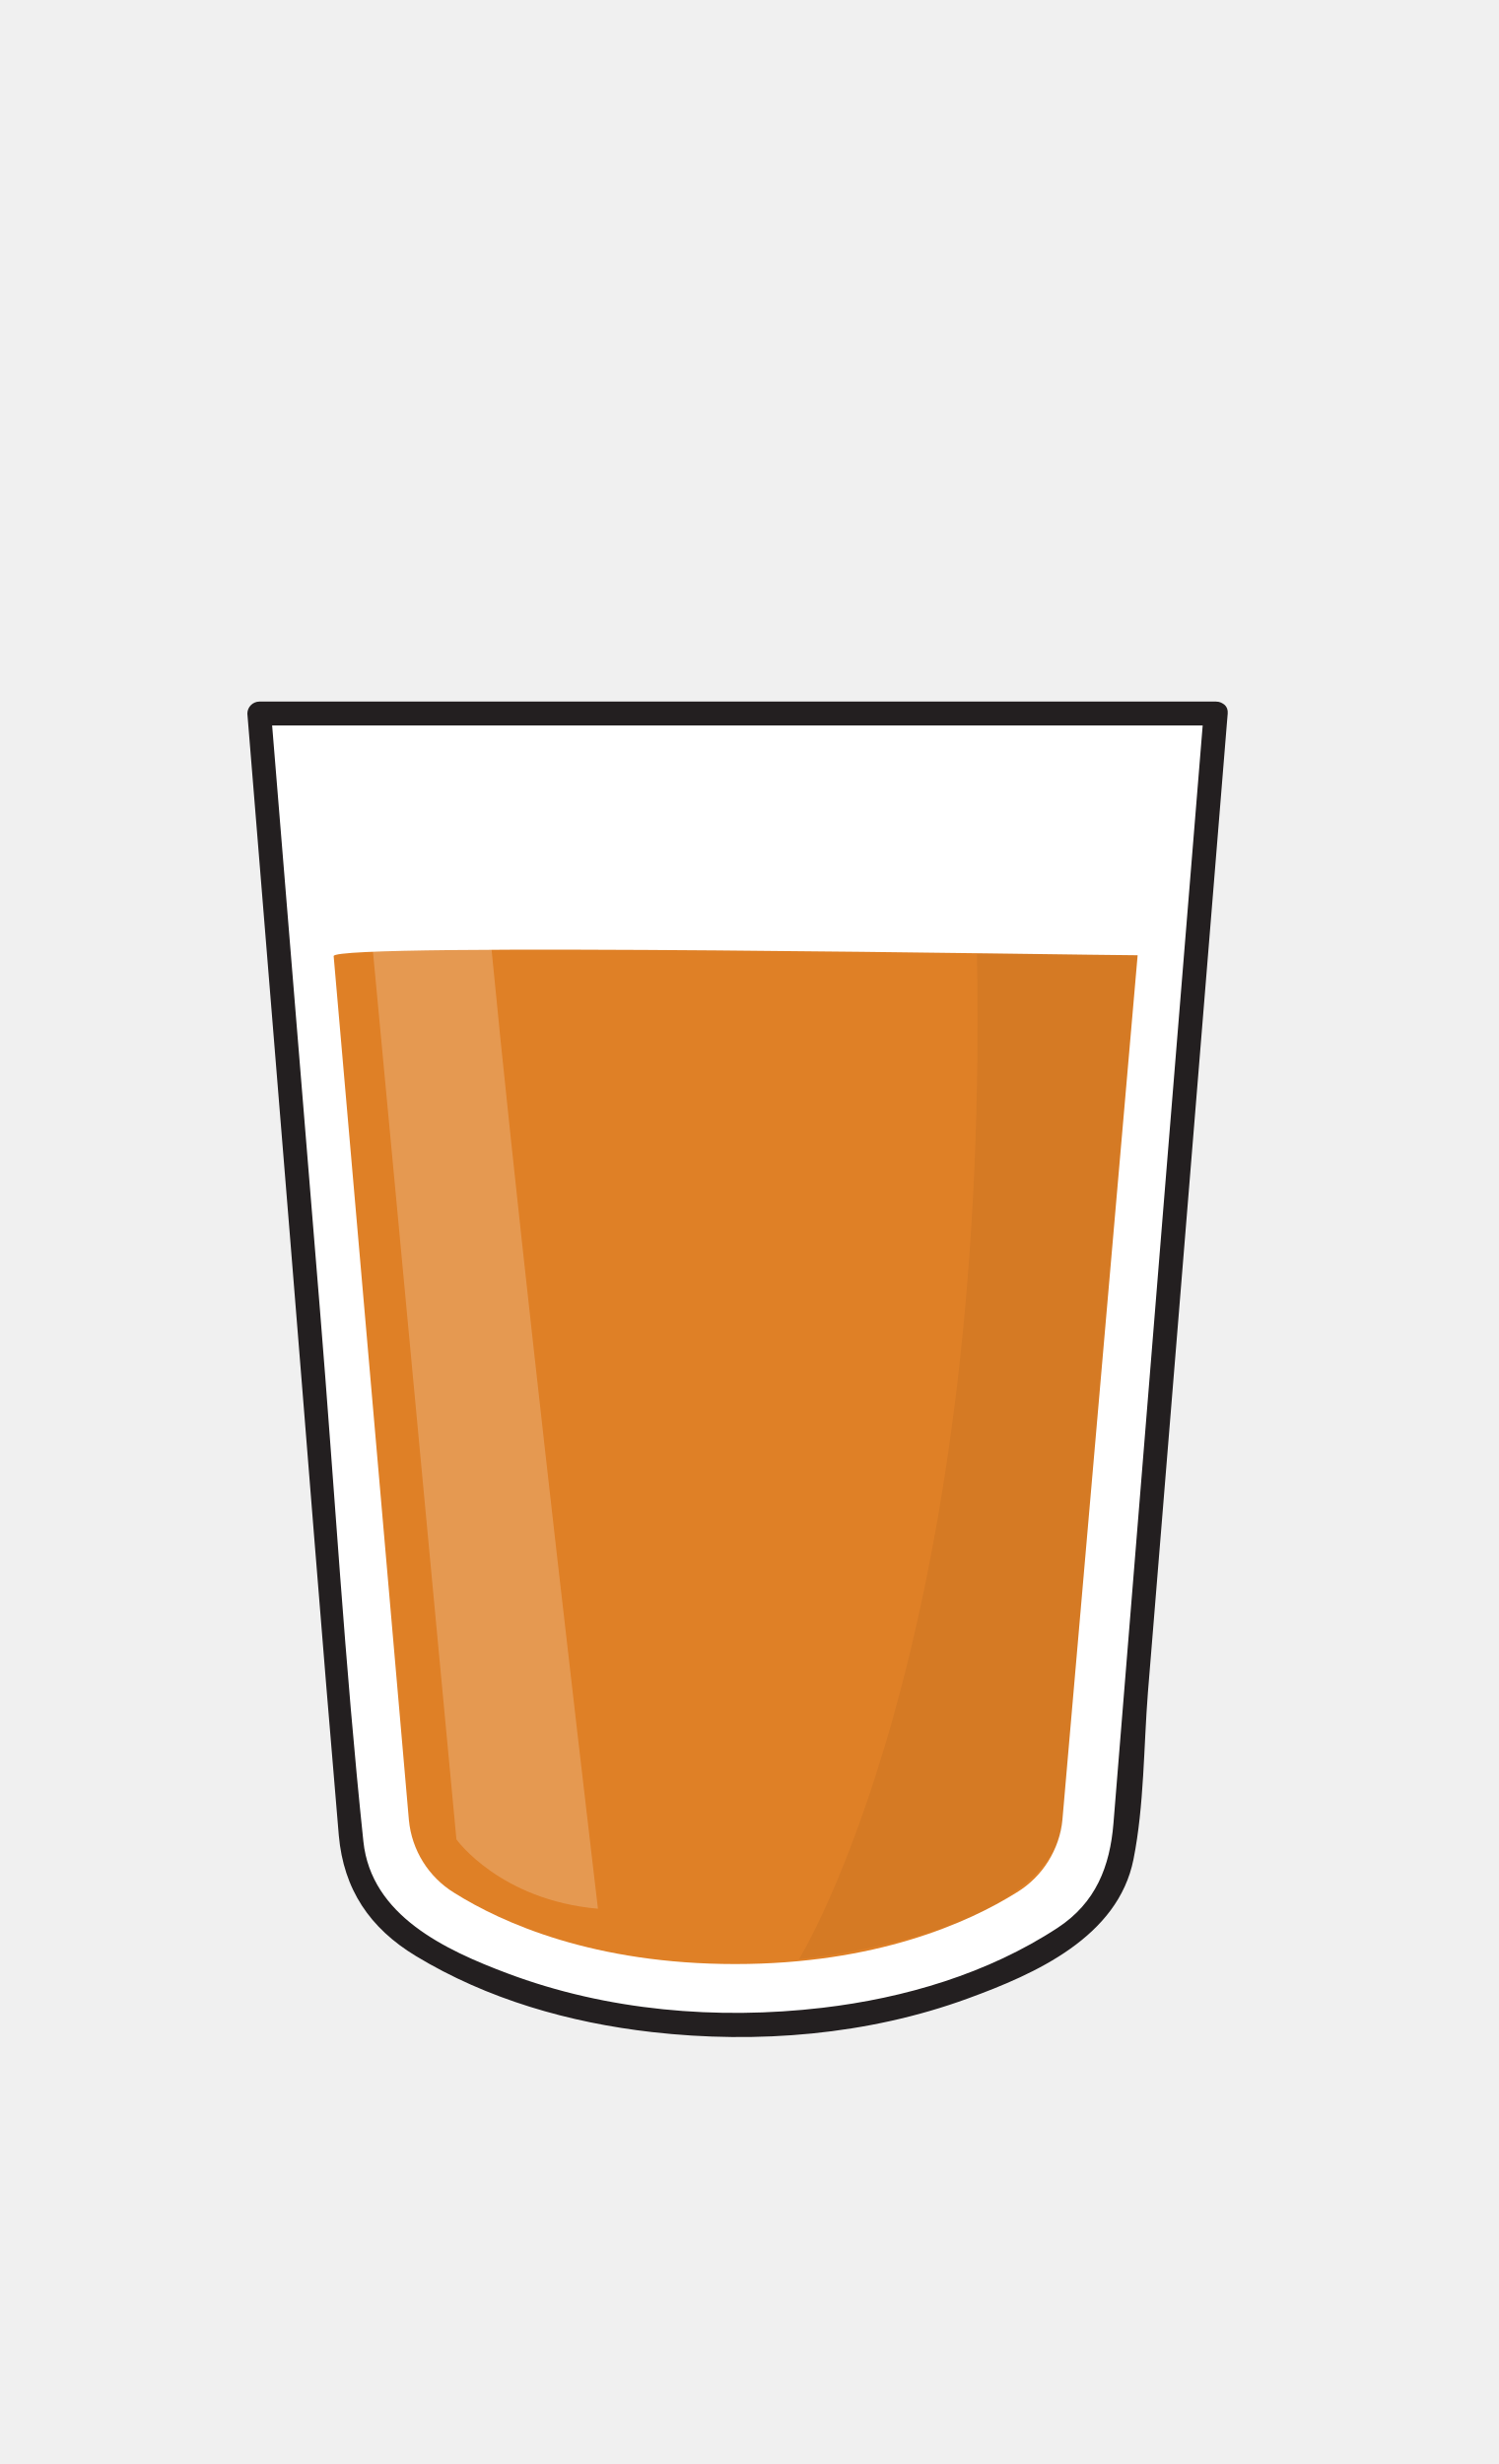
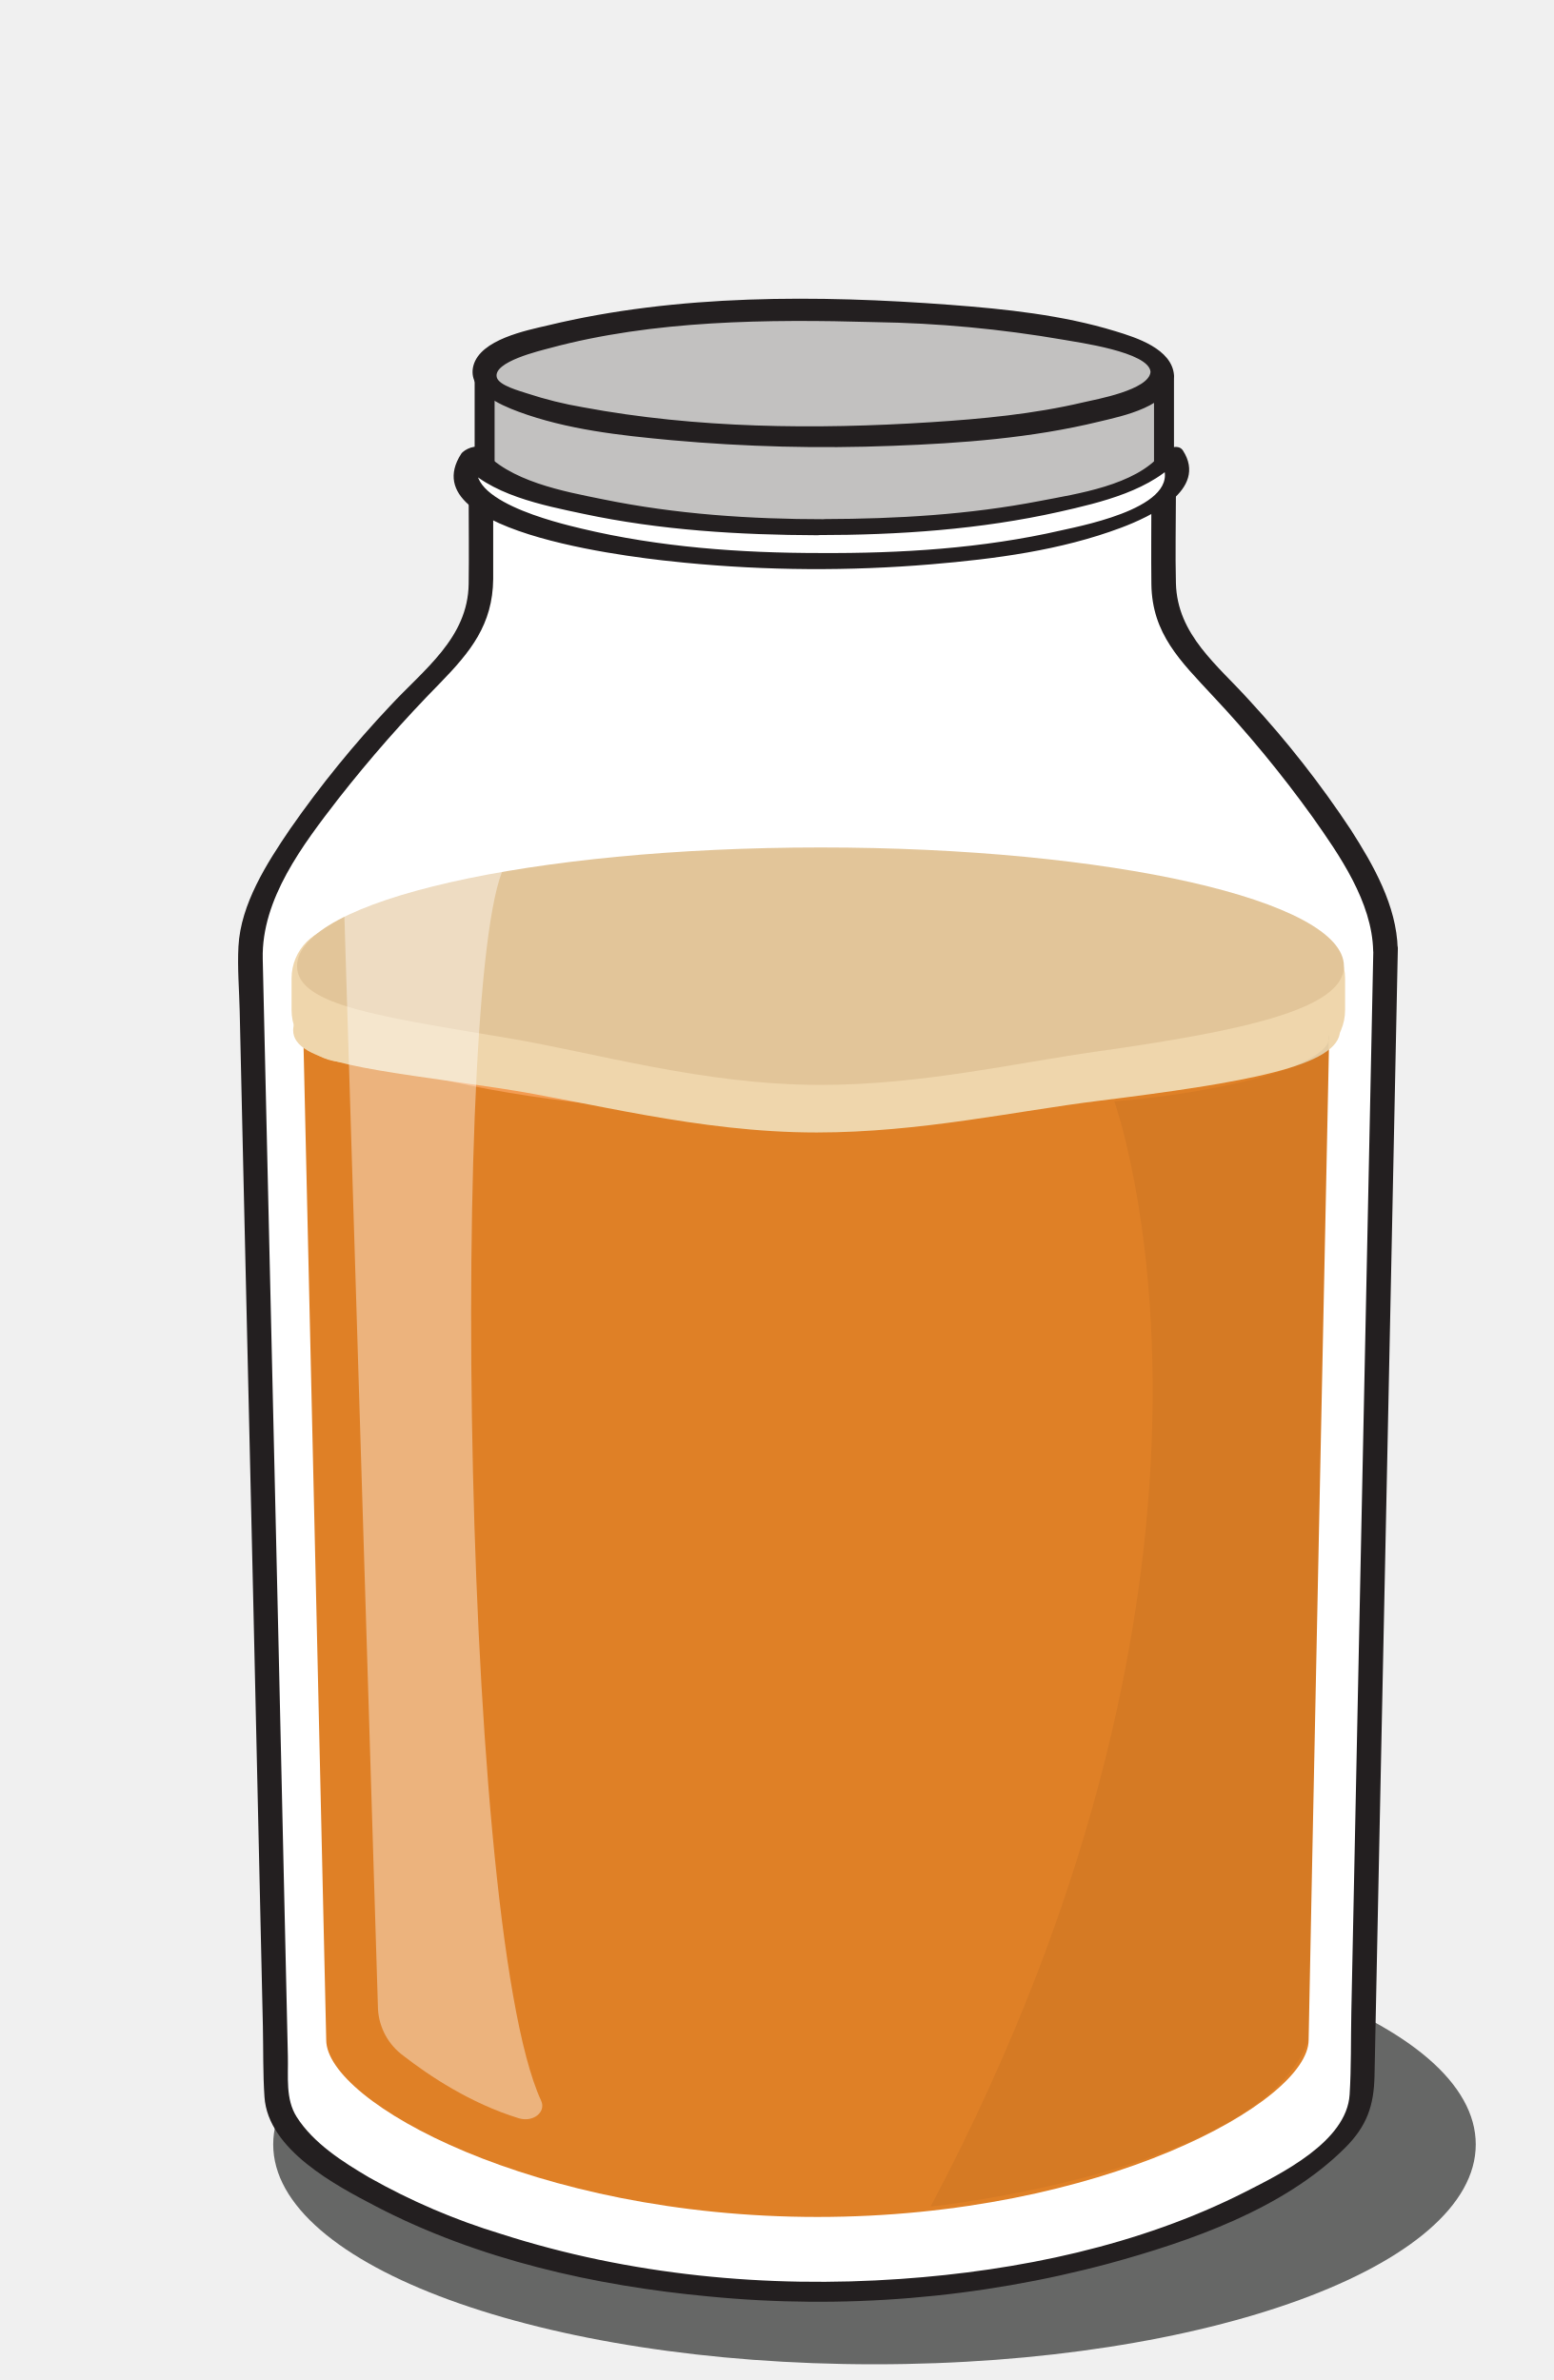
- <svg xmlns="http://www.w3.org/2000/svg" id="Layer_1" data-name="Layer 1" viewBox="0 0 311.45 512.17">
+ <svg xmlns="http://www.w3.org/2000/svg" id="Layer_1" data-name="Layer 1" viewBox="0 0 311.45 477.31">
  <defs>
-     <style>.cls-1,.cls-5{fill:#fff;}.cls-2{fill:#231f20;}.cls-3{fill:#df8026;}.cls-4{opacity:0.05;}.cls-5{opacity:0.2;}</style>
+     <style>.cls-1{fill:#666766;}.cls-10,.cls-2{fill:#fff;}.cls-3{fill:#231f20;}.cls-4{fill:#c2c1c0;}.cls-5{fill:#df8026;}.cls-6{fill:#f49c53;}.cls-7{fill:#efd6ac;}.cls-8{fill:#e2c599;}.cls-9{opacity:0.05;}.cls-10{opacity:0.4;}</style>
  </defs>
-   <path class="cls-1" d="M252.77,148.33H53.92L73.06,383.09a25.45,25.45,0,0,0,11.15,19.09c11.91,8,34.42,18.69,69,18.69S210.5,410,222.45,402.05a25.49,25.49,0,0,0,11.2-19.12Z" />
-   <path class="cls-2" d="M252.77,145.83H53.92a2.52,2.52,0,0,0-2.5,2.5L60.3,257.26c3.38,41.42,6.58,82.85,10.13,124.26,1,11.23,6.44,19.26,16,25.05,14.86,9,31.93,13.87,49.1,15.82,21.91,2.49,44.92.62,65.71-7,14-5.11,31.18-12.75,34.39-28.94,2.23-11.25,2.1-23.36,3-34.76l6.05-74.16,10.33-126.83.2-2.38c.26-3.21-4.74-3.19-5,0l-8.51,104.4L231.46,379c-.73,8.94-3.65,16.51-11.62,21.73-14.48,9.49-31.8,14.61-48.88,16.61-21.87,2.56-44.79.63-65.47-7.15-12.95-4.87-28.32-12-29.95-27.41-3.86-36.6-6-73.47-9-110.15l-10-122.18-.18-2.16-2.5,2.5H252.77C256,150.83,256,145.83,252.77,145.83Z" />
-   <path class="cls-3" d="M69.36,198.74,85,378.34a19.94,19.94,0,0,0,9.43,15.11c10.07,6.32,29.12,14.8,58.4,14.8s48.44-8.58,58.55-14.9a20,20,0,0,0,9.47-15.14l15.64-179.65C226.38,198.56,69.1,195.82,69.36,198.74Z" />
-   <path class="cls-4" d="M166.08,407.26s39.71-63.78,37-209.07l33.31.41-15.5,179.61S222.73,400.32,166.08,407.26Z" />
-   <path class="cls-5" d="M73.88,159l21,223.34s9,12.61,29.42,14.41c0,0-27.62-232.95-24.62-237.75C99.69,159,80.48,154.76,73.88,159Z" />
+   <ellipse class="cls-1" cx="175.34" cy="430.06" rx="120.56" ry="44.1" />
+   <path class="cls-2" d="M277.79,190.46c0-17.13-26.81-46.52-38.8-58.81a20,20,0,0,1-5.67-14V99.22H96.43v18.33a20,20,0,0,1-5.86,14.14c-12.44,12.41-40.36,42.12-40.36,58.77,0,0,5.24,229.54,5.24,230,0,13.7,46,39.18,108.79,39.18S273,434.13,273,420.43C273,419.89,277.79,190.46,277.79,190.46Z" />
+   <path class="cls-3" d="M280.25,190.28c-.23-8.65-4.85-16.77-9.4-23.87a203.37,203.37,0,0,0-20.23-25.82c-6.43-7.17-14.59-13.23-14.84-23.66-.15-6,0-11.93,0-17.89,0-1.3-1.21-1.77-2.33-1.77H96.56c-1.07,0-2.59,1-2.59,2.13,0,5.91.09,11.83,0,17.74-.16,10.82-9,17.13-15.77,24.45a215.07,215.07,0,0,0-20,24.62c-4.67,6.86-9.94,15.07-10.39,23.61-.23,4.27.15,8.64.25,12.91q.36,16.08.73,32.15,2,85.74,3.92,171.49c.1,4.71,0,9.48.32,14.18.72,10.62,14.28,17.73,22.47,22,20.42,10.61,43.81,15.88,66.59,18a225.27,225.27,0,0,0,80.26-6.6c16.31-4.47,35-10.92,47.3-23.15,4.48-4.46,5.83-8.58,5.95-14.52q.66-32.47,1.34-65l3.27-157.86.07-3.18c.05-2.71-4.87-2.08-4.92.36q-1.4,67.1-2.78,134.18-.81,39.42-1.63,78.85c-.11,5.46,0,11-.34,16.44-.59,9.45-13.82,15.9-21,19.55-21.18,10.73-45.43,15.77-69,17.42-26.84,1.89-54.39-.75-80.07-9A131,131,0,0,1,74,436.68c-5.27-3.1-11.17-6.86-14.52-12.14-2.27-3.58-1.66-8.09-1.76-12.16Q55.9,331.1,54,249.81l-1.32-57.52c-.27-12,8.07-22.9,15.09-32A274.09,274.09,0,0,1,88.23,137c6.09-6.27,10.57-11.72,10.66-20.9,0-5.68,0-11.37,0-17l-2.59,2.14H233.19l-2.33-1.78c0,5.89-.07,11.78,0,17.67.12,10,5.88,15.48,12.21,22.32a239.41,239.41,0,0,1,20.05,24.33c5.45,7.71,12,17.11,12.21,26.92C275.4,193.36,280.31,192.71,280.25,190.28Z" />
+   <path class="cls-4" d="M233.43,75.51H97.17V93.72a2,2,0,0,0,0,.34,2.11,2.11,0,0,0,0,.35v.3h0c1.82,6.65,31.51,11.94,67.87,11.94s66.06-5.29,67.88-11.94h.47Z" />
+   <path class="cls-3" d="M232.82,73.28H96.56a1.34,1.34,0,0,0-1.39,1.52V94c0,1.21,1.3,3,2.61,3h0l-2.51-2.39c2.49,7.15,13.45,8.83,19.73,10.13,15.93,3.31,32.48,4.11,48.71,4.2,16.44.08,33.1-.64,49.31-3.51,5.85-1,19.42-2.44,21.86-9.43l-1.35,1H234a1.33,1.33,0,0,0,1.39-1.51V76.23c0-2.13-4-4.48-4-1.43V94l1.38-1.52h-.47a1.28,1.28,0,0,0-1.35,1c-.83,2.39-4.95,3.59-7,4.31a84.3,84.3,0,0,1-13.76,3.3c-14.43,2.49-29.19,3.25-43.82,3.33a297.86,297.86,0,0,1-43.35-2.6,106.05,106.05,0,0,1-16.27-3.36c-1.76-.55-7.09-1.9-7.67-3.58-.36-1-1.28-2.4-2.52-2.4h0l2.61,3V76.23l-1.39,1.52H234C236.77,77.75,234.91,73.28,232.82,73.28Z" />
+   <ellipse class="cls-4" cx="165.08" cy="74.92" rx="67.96" ry="12.58" />
+   <path class="cls-3" d="M230.69,74.58c-.27,3.63-11,5.53-13.44,6.1-10,2.36-20.44,3.35-30.7,4-23.05,1.48-46.87,1.25-69.64-3a77.14,77.14,0,0,1-11.21-2.78c-1.34-.46-5.66-1.56-6.09-3.22-.82-3.14,8.72-5.35,10.63-5.87C131,64.19,154,64,175.33,64.6a243.57,243.57,0,0,1,37.93,3.54c2.66.5,17.13,2.41,17.43,6.44.19,2.48,4.93,3.63,4.71.69-.4-5.32-7.6-7.58-11.77-8.85-10.65-3.26-22-4.44-33.06-5.28-26.46-2-54.78-2.17-80.73,4.12-4.28,1-13.51,2.81-14.92,8.07-1.32,5,5.41,7.89,9,9.22,9.71,3.61,20.49,4.78,30.73,5.73A343,343,0,0,0,179,89.41c13.8-.51,27.83-1.56,41.29-4.83,4.72-1.14,14.6-3.07,15.07-9.31C235.59,72.78,230.92,71.62,230.69,74.58Z" />
+   <path class="cls-2" d="M164.68,105.74c-34.84,0-63.84-6.21-70.19-14.43a5.54,5.54,0,0,0-1.31,3.39c0,9.84,32,17.82,71.5,17.82s71.5-8,71.5-17.82a5.54,5.54,0,0,0-1.31-3.39C228.52,99.53,199.52,105.74,164.68,105.74Z" />
+   <path class="cls-3" d="M165.39,104.13c-14.89,0-29.91-1-44.53-4-7.78-1.58-18.88-3.58-24.28-10.11-.91-1.09-3.52.09-4.11,1-10.58,16.38,37.61,21.13,44.79,21.83a273.51,273.51,0,0,0,49.48.32c12.76-1.07,25.95-2.8,38-7.32,5.8-2.17,17.56-7.59,12.44-15.51-.95-1.47-3.47-.35-4.33.68-5.26,6.35-16.87,8-24.4,9.46-14.17,2.74-28.67,3.58-43.07,3.62-2.06,0-4.69,3.22-1.42,3.21,16.19,0,32.58-1.11,48.41-4.66,8.2-1.85,18.85-4.29,24.51-11.11l-4.33.68c5.8,9-14.61,13-19.78,14.15C197,110,180.57,111,164.44,110.91c-15.95,0-32.24-1.17-47.79-4.89-4.58-1.09-25.63-6-20.15-14.45l-4.11,1c5.54,6.68,16.59,8.78,24.57,10.48,15.41,3.29,31.29,4.24,47,4.29C166,107.35,168.66,104.14,165.39,104.13Z" />
+   <path class="cls-5" d="M266.66,200.93c0-15.51-206-15.07-206,0,0,0,4.75,207.81,4.75,208.2,0,12.41,41.59,35.48,98.49,35.48s98.49-23.07,98.49-35.48C262.35,408.65,266.66,200.93,266.66,200.93Z" />
+   <ellipse class="cls-6" cx="163.34" cy="200.81" rx="102.5" ry="22.89" />
+   <path class="cls-7" d="M268.69,206.62c0,7.26-19.32,10.52-48.46,14.16-16.31,2-35.7,6.34-56.49,6.34-23.91,0-45.95-6.24-63.59-8.87-25.14-3.74-41.37-5-41.37-11.63,0-11.31,47-20.49,105-20.49S268.69,195.31,268.69,206.62Z" />
+   <rect class="cls-7" x="58.46" y="185.8" width="211.24" height="27.18" rx="10.43" ry="10.43" />
+   <path class="cls-8" d="M269.47,193.77c0,8.55-19.86,12.93-49.69,17.13-16.05,2.26-35,6.68-55.26,6.68-23.39,0-45-6.41-62.45-9.35-25.79-4.34-42.51-6.61-42.51-14.46,0-13.15,47-23.81,105-23.81S269.47,180.62,269.47,193.77Z" />
+   <path class="cls-9" d="M223.43,220.88s32.73,90.27-36.83,221.65c0,0,66.25-7,75.75-33.4l4.09-201.58c.8,2.62-4.12,5.59-11.31,7.82C245.56,218.33,232.05,220.24,223.43,220.88Z" />
+   <path class="cls-10" d="M68.6,169l7.19,234a12.47,12.47,0,0,0,5.13,9.31c5,3.89,13.36,9.52,23.11,12.51,2.84.87,5.53-1.23,4.47-3.53C91.59,384.72,90.31,175.64,102.79,172,102.79,172,77.74,165.29,68.6,169Z" />
</svg>
